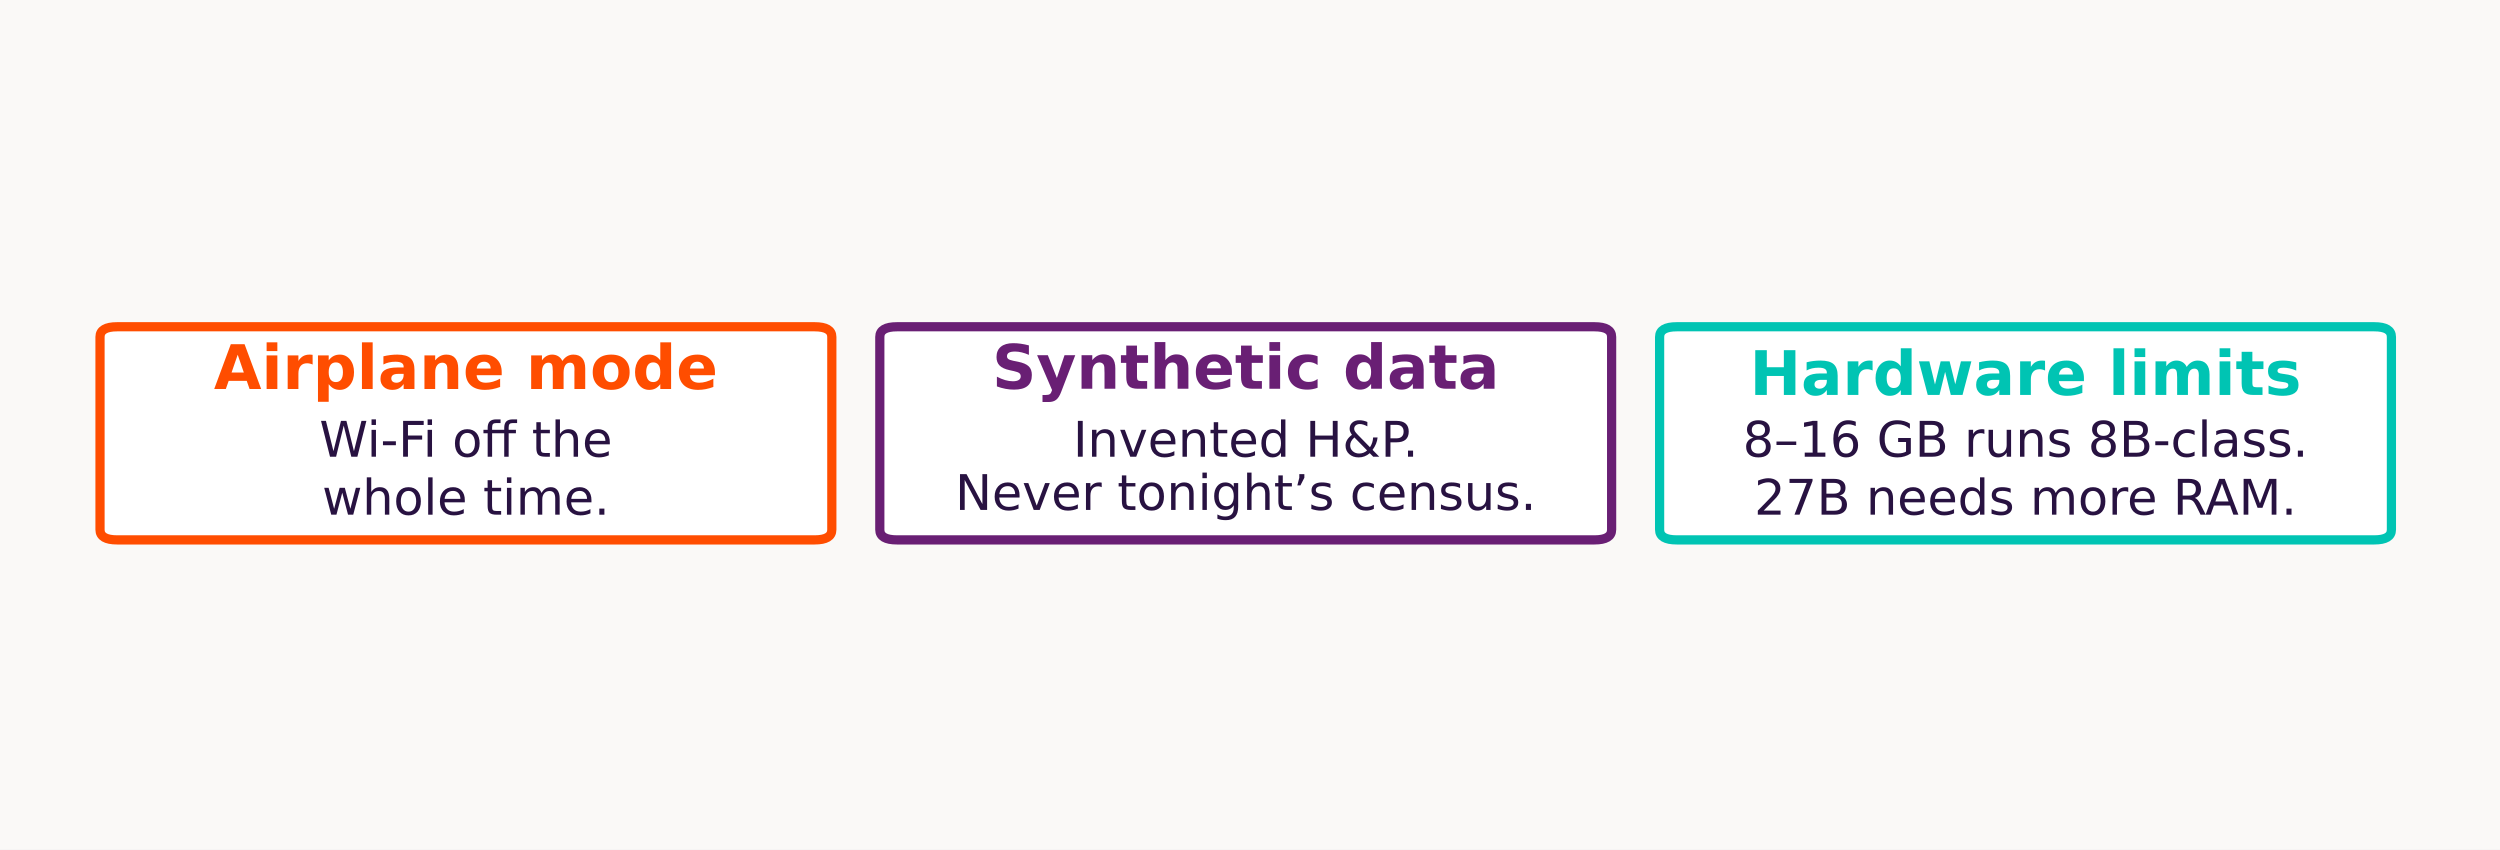
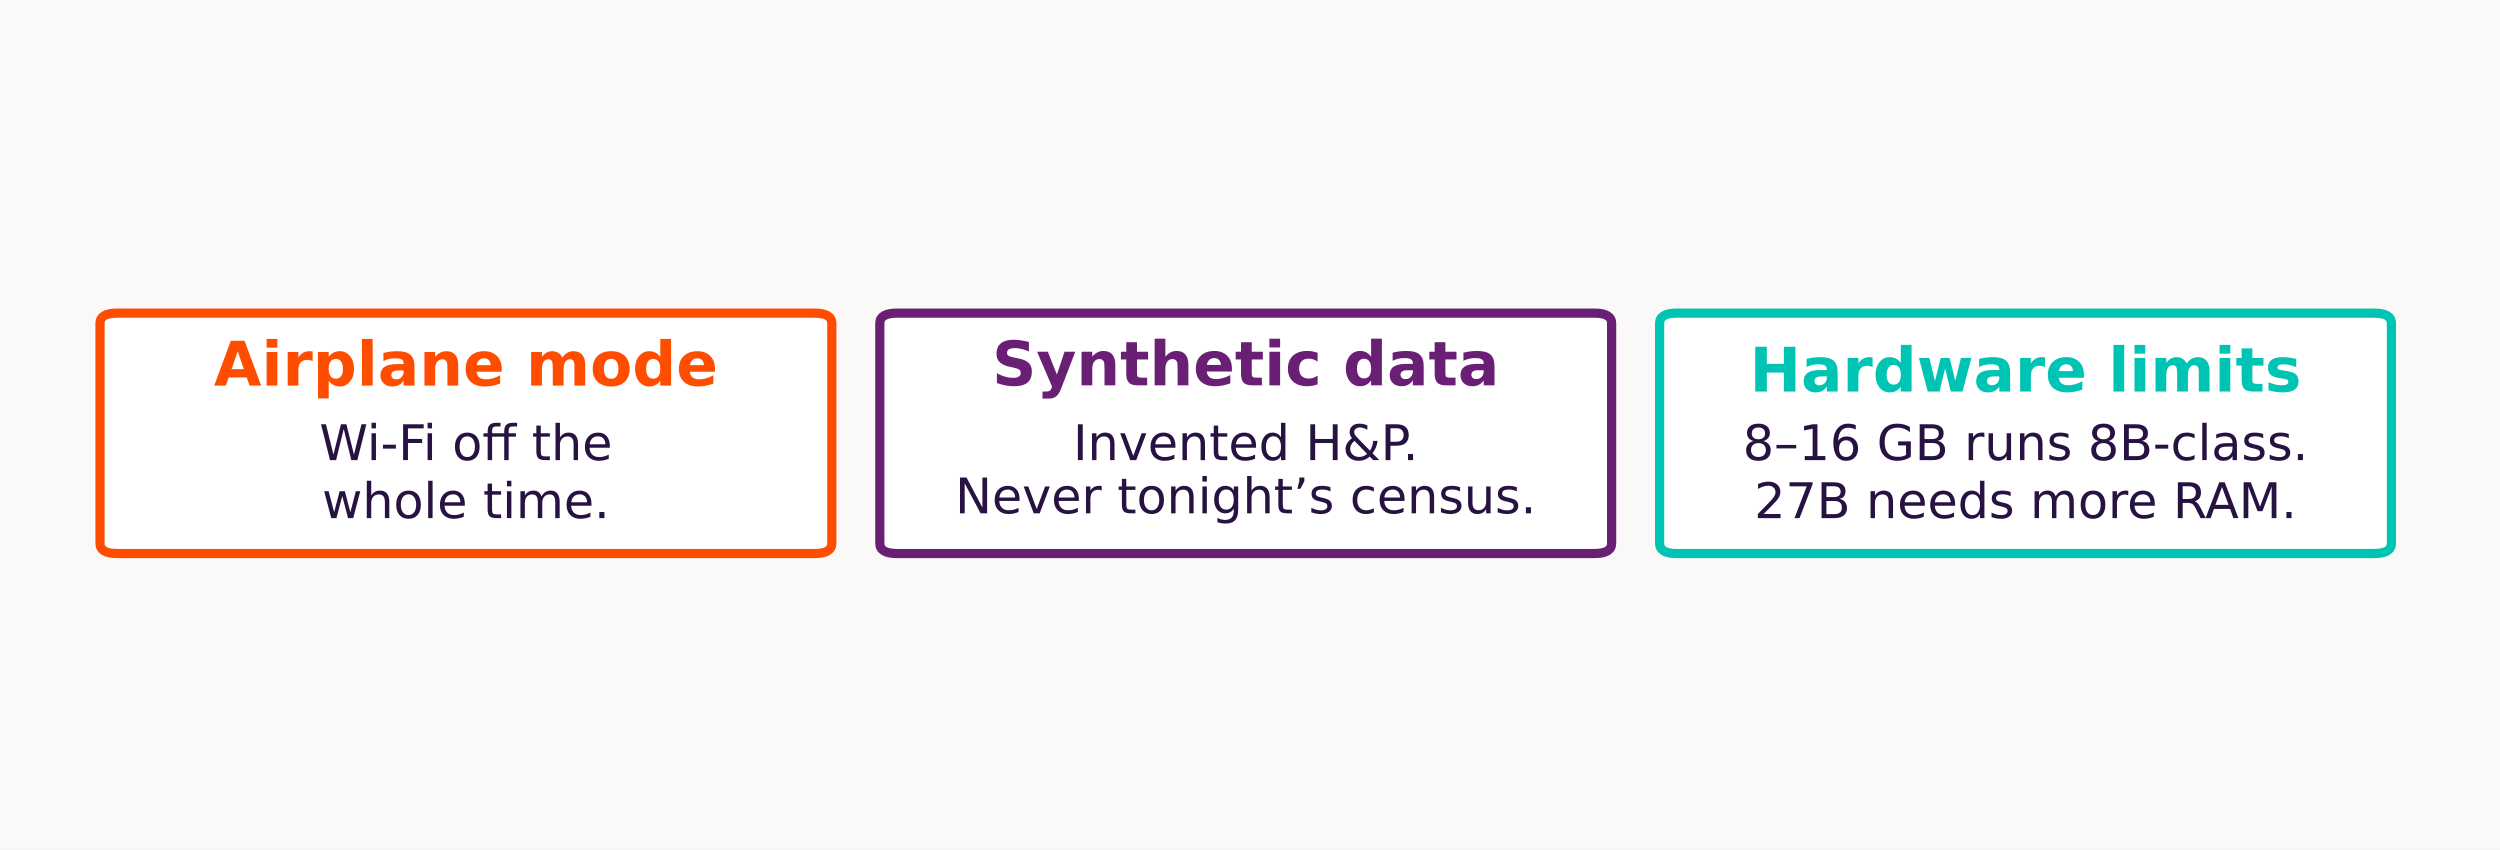
<svg xmlns="http://www.w3.org/2000/svg" xmlns:xlink="http://www.w3.org/1999/xlink" width="813.96pt" height="276.624pt" viewBox="0 0 813.96 276.624" version="1.1">
  <defs>
    <style type="text/css">*{stroke-linejoin: round; stroke-linecap: butt}</style>
  </defs>
  <g id="figure_1">
    <g id="patch_1">
      <path d="M 0 276.624  L 813.96 276.624  L 813.96 0  L 0 0  z " style="fill: #faf9f7" />
    </g>
    <g id="axes_1">
      <g id="patch_2">
-         <path d="M 38.142 175.781  L 265.248 175.781  Q 270.828 175.781 270.828 172.454  L 270.828 109.714  Q 270.828 106.387 265.248 106.387  L 38.142 106.387  Q 32.562 106.387 32.562 109.714  L 32.562 172.454  Q 32.562 175.781 38.142 175.781  z " clip-path="url(#p8ae5015253)" style="fill: #ffffff; stroke: #ff4d00; stroke-width: 3; stroke-linejoin: miter" />
+         <path d="M 38.142 180.216  L 265.248 180.216  Q 270.828 180.216 270.828 176.889  L 270.828 105.279  Q 270.828 101.952 265.248 101.952  L 38.142 101.952  Q 32.562 101.952 32.562 105.279  L 32.562 176.889  Q 32.562 180.216 38.142 180.216  z " clip-path="url(#pb1ccb4f167)" style="fill: #ffffff; stroke: #ff4d00; stroke-width: 3; stroke-linejoin: miter" />
      </g>
      <g id="patch_3">
-         <path d="M 292.032 175.781  L 519.138 175.781  Q 524.718 175.781 524.718 172.454  L 524.718 109.714  Q 524.718 106.387 519.138 106.387  L 292.032 106.387  Q 286.452 106.387 286.452 109.714  L 286.452 172.454  Q 286.452 175.781 292.032 175.781  z " clip-path="url(#p8ae5015253)" style="fill: #ffffff; stroke: #691f74; stroke-width: 3; stroke-linejoin: miter" />
+         <path d="M 292.032 180.216  L 519.138 180.216  Q 524.718 180.216 524.718 176.889  L 524.718 105.279  Q 524.718 101.952 519.138 101.952  L 292.032 101.952  Q 286.452 101.952 286.452 105.279  L 286.452 176.889  Q 286.452 180.216 292.032 180.216  z " clip-path="url(#pb1ccb4f167)" style="fill: #ffffff; stroke: #691f74; stroke-width: 3; stroke-linejoin: miter" />
      </g>
      <g id="patch_4">
-         <path d="M 545.922 175.781  L 773.028 175.781  Q 778.608 175.781 778.608 172.454  L 778.608 109.714  Q 778.608 106.387 773.028 106.387  L 545.922 106.387  Q 540.342 106.387 540.342 109.714  L 540.342 172.454  Q 540.342 175.781 545.922 175.781  z " clip-path="url(#p8ae5015253)" style="fill: #ffffff; stroke: #00c4b3; stroke-width: 3; stroke-linejoin: miter" />
+         <path d="M 545.922 180.216  L 773.028 180.216  Q 778.608 180.216 778.608 176.889  L 778.608 105.279  Q 778.608 101.952 773.028 101.952  L 545.922 101.952  Q 540.342 101.952 540.342 105.279  L 540.342 176.889  Q 540.342 180.216 545.922 180.216  z " clip-path="url(#pb1ccb4f167)" style="fill: #ffffff; stroke: #00c4b3; stroke-width: 3; stroke-linejoin: miter" />
      </g>
      <g id="text_1">
-         <g style="fill: #ff4d00" transform="translate(69.64812 126.6532) scale(0.2 -0.2)">
+         <g style="fill: #ff4d00" transform="translate(69.64812 125.5444) scale(0.2 -0.2)">
          <defs>
            <path id="DejaVuSans-Bold-24" d="M 3419 850  L 1538 850  L 1241 0  L 31 0  L 1759 4666  L 3194 4666  L 4922 0  L 3713 0  L 3419 850  z M 1838 1716  L 3116 1716  L 2478 3572  L 1838 1716  z " transform="scale(0.015625)" />
            <path id="DejaVuSans-Bold-4c" d="M 538 3500  L 1656 3500  L 1656 0  L 538 0  L 538 3500  z M 538 4863  L 1656 4863  L 1656 3950  L 538 3950  L 538 4863  z " transform="scale(0.015625)" />
            <path id="DejaVuSans-Bold-55" d="M 3138 2547  Q 2991 2616 2845 2648  Q 2700 2681 2553 2681  Q 2122 2681 1889 2404  Q 1656 2128 1656 1613  L 1656 0  L 538 0  L 538 3500  L 1656 3500  L 1656 2925  Q 1872 3269 2151 3426  Q 2431 3584 2822 3584  Q 2878 3584 2943 3579  Q 3009 3575 3134 3559  L 3138 2547  z " transform="scale(0.015625)" />
            <path id="DejaVuSans-Bold-53" d="M 1656 506  L 1656 -1331  L 538 -1331  L 538 3500  L 1656 3500  L 1656 2988  Q 1888 3294 2169 3439  Q 2450 3584 2816 3584  Q 3463 3584 3878 3070  Q 4294 2556 4294 1747  Q 4294 938 3878 423  Q 3463 -91 2816 -91  Q 2450 -91 2169 54  Q 1888 200 1656 506  z M 2400 2772  Q 2041 2772 1848 2508  Q 1656 2244 1656 1747  Q 1656 1250 1848 986  Q 2041 722 2400 722  Q 2759 722 2948 984  Q 3138 1247 3138 1747  Q 3138 2247 2948 2509  Q 2759 2772 2400 2772  z " transform="scale(0.015625)" />
            <path id="DejaVuSans-Bold-4f" d="M 538 4863  L 1656 4863  L 1656 0  L 538 0  L 538 4863  z " transform="scale(0.015625)" />
            <path id="DejaVuSans-Bold-44" d="M 2106 1575  Q 1756 1575 1579 1456  Q 1403 1338 1403 1106  Q 1403 894 1545 773  Q 1688 653 1941 653  Q 2256 653 2472 879  Q 2688 1106 2688 1447  L 2688 1575  L 2106 1575  z M 3816 1997  L 3816 0  L 2688 0  L 2688 519  Q 2463 200 2181 54  Q 1900 -91 1497 -91  Q 953 -91 614 226  Q 275 544 275 1050  Q 275 1666 698 1953  Q 1122 2241 2028 2241  L 2688 2241  L 2688 2328  Q 2688 2594 2478 2717  Q 2269 2841 1825 2841  Q 1466 2841 1156 2769  Q 847 2697 581 2553  L 581 3406  Q 941 3494 1303 3539  Q 1666 3584 2028 3584  Q 2975 3584 3395 3211  Q 3816 2838 3816 1997  z " transform="scale(0.015625)" />
            <path id="DejaVuSans-Bold-51" d="M 4056 2131  L 4056 0  L 2931 0  L 2931 347  L 2931 1631  Q 2931 2084 2911 2256  Q 2891 2428 2841 2509  Q 2775 2619 2662 2680  Q 2550 2741 2406 2741  Q 2056 2741 1856 2470  Q 1656 2200 1656 1722  L 1656 0  L 538 0  L 538 3500  L 1656 3500  L 1656 2988  Q 1909 3294 2193 3439  Q 2478 3584 2822 3584  Q 3428 3584 3742 3212  Q 4056 2841 4056 2131  z " transform="scale(0.015625)" />
            <path id="DejaVuSans-Bold-48" d="M 4031 1759  L 4031 1441  L 1416 1441  Q 1456 1047 1700 850  Q 1944 653 2381 653  Q 2734 653 3104 758  Q 3475 863 3866 1075  L 3866 213  Q 3469 63 3072 -14  Q 2675 -91 2278 -91  Q 1328 -91 801 392  Q 275 875 275 1747  Q 275 2603 792 3093  Q 1309 3584 2216 3584  Q 3041 3584 3536 3087  Q 4031 2591 4031 1759  z M 2881 2131  Q 2881 2450 2695 2645  Q 2509 2841 2209 2841  Q 1884 2841 1681 2658  Q 1478 2475 1428 2131  L 2881 2131  z " transform="scale(0.015625)" />
            <path id="DejaVuSans-Bold-3" transform="scale(0.015625)" />
            <path id="DejaVuSans-Bold-50" d="M 3781 2919  Q 3994 3244 4286 3414  Q 4578 3584 4928 3584  Q 5531 3584 5847 3212  Q 6163 2841 6163 2131  L 6163 0  L 5038 0  L 5038 1825  Q 5041 1866 5042 1909  Q 5044 1953 5044 2034  Q 5044 2406 4934 2573  Q 4825 2741 4581 2741  Q 4263 2741 4089 2478  Q 3916 2216 3909 1719  L 3909 0  L 2784 0  L 2784 1825  Q 2784 2406 2684 2573  Q 2584 2741 2328 2741  Q 2006 2741 1831 2477  Q 1656 2213 1656 1722  L 1656 0  L 531 0  L 531 3500  L 1656 3500  L 1656 2988  Q 1863 3284 2130 3434  Q 2397 3584 2719 3584  Q 3081 3584 3359 3409  Q 3638 3234 3781 2919  z " transform="scale(0.015625)" />
            <path id="DejaVuSans-Bold-52" d="M 2203 2784  Q 1831 2784 1636 2517  Q 1441 2250 1441 1747  Q 1441 1244 1636 976  Q 1831 709 2203 709  Q 2569 709 2762 976  Q 2956 1244 2956 1747  Q 2956 2250 2762 2517  Q 2569 2784 2203 2784  z M 2203 3584  Q 3106 3584 3614 3096  Q 4122 2609 4122 1747  Q 4122 884 3614 396  Q 3106 -91 2203 -91  Q 1297 -91 786 396  Q 275 884 275 1747  Q 275 2609 786 3096  Q 1297 3584 2203 3584  z " transform="scale(0.015625)" />
            <path id="DejaVuSans-Bold-47" d="M 2919 2988  L 2919 4863  L 4044 4863  L 4044 0  L 2919 0  L 2919 506  Q 2688 197 2409 53  Q 2131 -91 1766 -91  Q 1119 -91 703 423  Q 288 938 288 1747  Q 288 2556 703 3070  Q 1119 3584 1766 3584  Q 2128 3584 2408 3439  Q 2688 3294 2919 2988  z M 2181 722  Q 2541 722 2730 984  Q 2919 1247 2919 1747  Q 2919 2247 2730 2509  Q 2541 2772 2181 2772  Q 1825 2772 1636 2509  Q 1447 2247 1447 1747  Q 1447 1247 1636 984  Q 1825 722 2181 722  z " transform="scale(0.015625)" />
          </defs>
          <use xlink:href="#DejaVuSans-Bold-24" />
          <use xlink:href="#DejaVuSans-Bold-4c" transform="translate(77.39062 0)" />
          <use xlink:href="#DejaVuSans-Bold-55" transform="translate(111.6719 0)" />
          <use xlink:href="#DejaVuSans-Bold-53" transform="translate(160.9844 0)" />
          <use xlink:href="#DejaVuSans-Bold-4f" transform="translate(232.5625 0)" />
          <use xlink:href="#DejaVuSans-Bold-44" transform="translate(266.8438 0)" />
          <use xlink:href="#DejaVuSans-Bold-51" transform="translate(334.3281 0)" />
          <use xlink:href="#DejaVuSans-Bold-48" transform="translate(405.5156 0)" />
          <use xlink:href="#DejaVuSans-Bold-3" transform="translate(473.3438 0)" />
          <use xlink:href="#DejaVuSans-Bold-50" transform="translate(508.1562 0)" />
          <use xlink:href="#DejaVuSans-Bold-52" transform="translate(612.3594 0)" />
          <use xlink:href="#DejaVuSans-Bold-47" transform="translate(681.0625 0)" />
          <use xlink:href="#DejaVuSans-Bold-48" transform="translate(752.6406 0)" />
        </g>
      </g>
      <g id="text_2">
-         <g style="fill: #281241" transform="translate(103.9912 148.697) scale(0.16 -0.16)">
+         <g style="fill: #281241" transform="translate(103.9912 149.8058) scale(0.16 -0.16)">
          <defs>
            <path id="DejaVuSans-3a" d="M 213 4666  L 850 4666  L 1831 722  L 2809 4666  L 3519 4666  L 4500 722  L 5478 4666  L 6119 4666  L 4947 0  L 4153 0  L 3169 4050  L 2175 0  L 1381 0  L 213 4666  z " transform="scale(0.015625)" />
            <path id="DejaVuSans-4c" d="M 603 3500  L 1178 3500  L 1178 0  L 603 0  L 603 3500  z M 603 4863  L 1178 4863  L 1178 4134  L 603 4134  L 603 4863  z " transform="scale(0.015625)" />
            <path id="DejaVuSans-10" d="M 313 2009  L 1997 2009  L 1997 1497  L 313 1497  L 313 2009  z " transform="scale(0.015625)" />
            <path id="DejaVuSans-29" d="M 628 4666  L 3309 4666  L 3309 4134  L 1259 4134  L 1259 2759  L 3109 2759  L 3109 2228  L 1259 2228  L 1259 0  L 628 0  L 628 4666  z " transform="scale(0.015625)" />
            <path id="DejaVuSans-3" transform="scale(0.015625)" />
            <path id="DejaVuSans-52" d="M 1959 3097  Q 1497 3097 1228 2736  Q 959 2375 959 1747  Q 959 1119 1226 758  Q 1494 397 1959 397  Q 2419 397 2687 759  Q 2956 1122 2956 1747  Q 2956 2369 2687 2733  Q 2419 3097 1959 3097  z M 1959 3584  Q 2709 3584 3137 3096  Q 3566 2609 3566 1747  Q 3566 888 3137 398  Q 2709 -91 1959 -91  Q 1206 -91 779 398  Q 353 888 353 1747  Q 353 2609 779 3096  Q 1206 3584 1959 3584  z " transform="scale(0.015625)" />
            <path id="DejaVuSans-13ae" d="M 4531 4863  L 4531 4384  L 3981 4384  Q 3672 4384 3551 4259  Q 3431 4134 3431 3809  L 3431 3500  L 4378 3500  L 4378 3053  L 3431 3053  L 3431 0  L 2853 0  L 2853 3053  L 1275 3053  L 1275 0  L 697 0  L 697 3053  L 147 3053  L 147 3500  L 697 3500  L 697 3744  Q 697 4328 969 4595  Q 1241 4863 1831 4863  L 2375 4863  L 2375 4384  L 1825 4384  Q 1516 4384 1394 4259  Q 1275 4134 1275 3809  L 1275 3500  L 2853 3500  L 2853 3744  Q 2853 4328 3125 4595  Q 3397 4863 3988 4863  L 4531 4863  z " transform="scale(0.015625)" />
            <path id="DejaVuSans-57" d="M 1172 4494  L 1172 3500  L 2356 3500  L 2356 3053  L 1172 3053  L 1172 1153  Q 1172 725 1289 603  Q 1406 481 1766 481  L 2356 481  L 2356 0  L 1766 0  Q 1100 0 847 248  Q 594 497 594 1153  L 594 3053  L 172 3053  L 172 3500  L 594 3500  L 594 4494  L 1172 4494  z " transform="scale(0.015625)" />
            <path id="DejaVuSans-4b" d="M 3513 2113  L 3513 0  L 2938 0  L 2938 2094  Q 2938 2591 2744 2837  Q 2550 3084 2163 3084  Q 1697 3084 1428 2787  Q 1159 2491 1159 1978  L 1159 0  L 581 0  L 581 4863  L 1159 4863  L 1159 2956  Q 1366 3272 1645 3428  Q 1925 3584 2291 3584  Q 2894 3584 3203 3211  Q 3513 2838 3513 2113  z " transform="scale(0.015625)" />
            <path id="DejaVuSans-48" d="M 3597 1894  L 3597 1613  L 953 1613  Q 991 1019 1311 708  Q 1631 397 2203 397  Q 2534 397 2845 478  Q 3156 559 3463 722  L 3463 178  Q 3153 47 2828 -22  Q 2503 -91 2169 -91  Q 1331 -91 842 396  Q 353 884 353 1716  Q 353 2575 817 3079  Q 1281 3584 2069 3584  Q 2775 3584 3186 3129  Q 3597 2675 3597 1894  z M 3022 2063  Q 3016 2534 2758 2815  Q 2500 3097 2075 3097  Q 1594 3097 1305 2825  Q 1016 2553 972 2059  L 3022 2063  z " transform="scale(0.015625)" />
          </defs>
          <use xlink:href="#DejaVuSans-3a" />
          <use xlink:href="#DejaVuSans-4c" transform="translate(96.67188 0)" />
          <use xlink:href="#DejaVuSans-10" transform="translate(124.4531 0)" />
          <use xlink:href="#DejaVuSans-29" transform="translate(160.5312 0)" />
          <use xlink:href="#DejaVuSans-4c" transform="translate(210.7656 0)" />
          <use xlink:href="#DejaVuSans-3" transform="translate(238.5469 0)" />
          <use xlink:href="#DejaVuSans-52" transform="translate(270.3281 0)" />
          <use xlink:href="#DejaVuSans-13ae" transform="translate(331.5156 0)" />
          <use xlink:href="#DejaVuSans-3" transform="translate(400.4062 0)" />
          <use xlink:href="#DejaVuSans-57" transform="translate(432.1875 0)" />
          <use xlink:href="#DejaVuSans-4b" transform="translate(471.3906 0)" />
          <use xlink:href="#DejaVuSans-48" transform="translate(534.7656 0)" />
        </g>
-         <g style="fill: #281241" transform="translate(104.8838 167.577) scale(0.16 -0.16)">
+         <g style="fill: #281241" transform="translate(104.8838 168.6858) scale(0.16 -0.16)">
          <defs>
            <path id="DejaVuSans-5a" d="M 269 3500  L 844 3500  L 1563 769  L 2278 3500  L 2956 3500  L 3675 769  L 4391 3500  L 4966 3500  L 4050 0  L 3372 0  L 2619 2869  L 1863 0  L 1184 0  L 269 3500  z " transform="scale(0.015625)" />
            <path id="DejaVuSans-4f" d="M 603 4863  L 1178 4863  L 1178 0  L 603 0  L 603 4863  z " transform="scale(0.015625)" />
            <path id="DejaVuSans-50" d="M 3328 2828  Q 3544 3216 3844 3400  Q 4144 3584 4550 3584  Q 5097 3584 5394 3201  Q 5691 2819 5691 2113  L 5691 0  L 5113 0  L 5113 2094  Q 5113 2597 4934 2840  Q 4756 3084 4391 3084  Q 3944 3084 3684 2787  Q 3425 2491 3425 1978  L 3425 0  L 2847 0  L 2847 2094  Q 2847 2600 2669 2842  Q 2491 3084 2119 3084  Q 1678 3084 1418 2786  Q 1159 2488 1159 1978  L 1159 0  L 581 0  L 581 3500  L 1159 3500  L 1159 2956  Q 1356 3278 1631 3431  Q 1906 3584 2284 3584  Q 2666 3584 2933 3390  Q 3200 3197 3328 2828  z " transform="scale(0.015625)" />
            <path id="DejaVuSans-11" d="M 684 794  L 1344 794  L 1344 0  L 684 0  L 684 794  z " transform="scale(0.015625)" />
          </defs>
          <use xlink:href="#DejaVuSans-5a" />
          <use xlink:href="#DejaVuSans-4b" transform="translate(81.78125 0)" />
          <use xlink:href="#DejaVuSans-52" transform="translate(145.1562 0)" />
          <use xlink:href="#DejaVuSans-4f" transform="translate(206.3438 0)" />
          <use xlink:href="#DejaVuSans-48" transform="translate(234.125 0)" />
          <use xlink:href="#DejaVuSans-3" transform="translate(295.6562 0)" />
          <use xlink:href="#DejaVuSans-57" transform="translate(327.4375 0)" />
          <use xlink:href="#DejaVuSans-4c" transform="translate(366.6406 0)" />
          <use xlink:href="#DejaVuSans-50" transform="translate(394.4219 0)" />
          <use xlink:href="#DejaVuSans-48" transform="translate(491.8281 0)" />
          <use xlink:href="#DejaVuSans-11" transform="translate(553.3594 0)" />
        </g>
      </g>
      <g id="text_3">
-         <g style="fill: #691f74" transform="translate(323.0131 126.5751) scale(0.2 -0.2)">
+         <g style="fill: #691f74" transform="translate(323.0131 125.4663) scale(0.2 -0.2)">
          <defs>
            <path id="DejaVuSans-Bold-36" d="M 3834 4519  L 3834 3531  Q 3450 3703 3084 3790  Q 2719 3878 2394 3878  Q 1963 3878 1756 3759  Q 1550 3641 1550 3391  Q 1550 3203 1689 3098  Q 1828 2994 2194 2919  L 2706 2816  Q 3484 2659 3812 2340  Q 4141 2022 4141 1434  Q 4141 663 3683 286  Q 3225 -91 2284 -91  Q 1841 -91 1394 -6  Q 947 78 500 244  L 500 1259  Q 947 1022 1364 901  Q 1781 781 2169 781  Q 2563 781 2772 912  Q 2981 1044 2981 1288  Q 2981 1506 2839 1625  Q 2697 1744 2272 1838  L 1806 1941  Q 1106 2091 782 2419  Q 459 2747 459 3303  Q 459 4000 909 4375  Q 1359 4750 2203 4750  Q 2588 4750 2994 4692  Q 3400 4634 3834 4519  z " transform="scale(0.015625)" />
            <path id="DejaVuSans-Bold-5c" d="M 78 3500  L 1197 3500  L 2138 1125  L 2938 3500  L 4056 3500  L 2584 -331  Q 2363 -916 2067 -1148  Q 1772 -1381 1288 -1381  L 641 -1381  L 641 -647  L 991 -647  Q 1275 -647 1404 -556  Q 1534 -466 1606 -231  L 1638 -134  L 78 3500  z " transform="scale(0.015625)" />
            <path id="DejaVuSans-Bold-57" d="M 1759 4494  L 1759 3500  L 2913 3500  L 2913 2700  L 1759 2700  L 1759 1216  Q 1759 972 1856 886  Q 1953 800 2241 800  L 2816 800  L 2816 0  L 1856 0  Q 1194 0 917 276  Q 641 553 641 1216  L 641 2700  L 84 2700  L 84 3500  L 641 3500  L 641 4494  L 1759 4494  z " transform="scale(0.015625)" />
            <path id="DejaVuSans-Bold-4b" d="M 4056 2131  L 4056 0  L 2931 0  L 2931 347  L 2931 1625  Q 2931 2084 2911 2256  Q 2891 2428 2841 2509  Q 2775 2619 2662 2680  Q 2550 2741 2406 2741  Q 2056 2741 1856 2470  Q 1656 2200 1656 1722  L 1656 0  L 538 0  L 538 4863  L 1656 4863  L 1656 2988  Q 1909 3294 2193 3439  Q 2478 3584 2822 3584  Q 3428 3584 3742 3212  Q 4056 2841 4056 2131  z " transform="scale(0.015625)" />
            <path id="DejaVuSans-Bold-46" d="M 3366 3391  L 3366 2478  Q 3138 2634 2908 2709  Q 2678 2784 2431 2784  Q 1963 2784 1702 2511  Q 1441 2238 1441 1747  Q 1441 1256 1702 982  Q 1963 709 2431 709  Q 2694 709 2930 787  Q 3166 866 3366 1019  L 3366 103  Q 3103 6 2833 -42  Q 2563 -91 2291 -91  Q 1344 -91 809 395  Q 275 881 275 1747  Q 275 2613 809 3098  Q 1344 3584 2291 3584  Q 2566 3584 2833 3536  Q 3100 3488 3366 3391  z " transform="scale(0.015625)" />
          </defs>
          <use xlink:href="#DejaVuSans-Bold-36" />
          <use xlink:href="#DejaVuSans-Bold-5c" transform="translate(72.01562 0)" />
          <use xlink:href="#DejaVuSans-Bold-51" transform="translate(137.2031 0)" />
          <use xlink:href="#DejaVuSans-Bold-57" transform="translate(208.3906 0)" />
          <use xlink:href="#DejaVuSans-Bold-4b" transform="translate(256.1875 0)" />
          <use xlink:href="#DejaVuSans-Bold-48" transform="translate(327.375 0)" />
          <use xlink:href="#DejaVuSans-Bold-57" transform="translate(395.2031 0)" />
          <use xlink:href="#DejaVuSans-Bold-4c" transform="translate(443 0)" />
          <use xlink:href="#DejaVuSans-Bold-46" transform="translate(477.2812 0)" />
          <use xlink:href="#DejaVuSans-Bold-3" transform="translate(536.5625 0)" />
          <use xlink:href="#DejaVuSans-Bold-47" transform="translate(571.375 0)" />
          <use xlink:href="#DejaVuSans-Bold-44" transform="translate(642.9531 0)" />
          <use xlink:href="#DejaVuSans-Bold-57" transform="translate(710.4375 0)" />
          <use xlink:href="#DejaVuSans-Bold-44" transform="translate(758.2344 0)" />
        </g>
      </g>
      <g id="text_4">
-         <g style="fill: #281241" transform="translate(349.3725 148.697) scale(0.16 -0.16)">
+         <g style="fill: #281241" transform="translate(349.3725 149.8058) scale(0.16 -0.16)">
          <defs>
            <path id="DejaVuSans-2c" d="M 628 4666  L 1259 4666  L 1259 0  L 628 0  L 628 4666  z " transform="scale(0.015625)" />
            <path id="DejaVuSans-51" d="M 3513 2113  L 3513 0  L 2938 0  L 2938 2094  Q 2938 2591 2744 2837  Q 2550 3084 2163 3084  Q 1697 3084 1428 2787  Q 1159 2491 1159 1978  L 1159 0  L 581 0  L 581 3500  L 1159 3500  L 1159 2956  Q 1366 3272 1645 3428  Q 1925 3584 2291 3584  Q 2894 3584 3203 3211  Q 3513 2838 3513 2113  z " transform="scale(0.015625)" />
            <path id="DejaVuSans-59" d="M 191 3500  L 800 3500  L 1894 563  L 2988 3500  L 3597 3500  L 2284 0  L 1503 0  L 191 3500  z " transform="scale(0.015625)" />
            <path id="DejaVuSans-47" d="M 2906 2969  L 2906 4863  L 3481 4863  L 3481 0  L 2906 0  L 2906 525  Q 2725 213 2448 61  Q 2172 -91 1784 -91  Q 1150 -91 751 415  Q 353 922 353 1747  Q 353 2572 751 3078  Q 1150 3584 1784 3584  Q 2172 3584 2448 3432  Q 2725 3281 2906 2969  z M 947 1747  Q 947 1113 1208 752  Q 1469 391 1925 391  Q 2381 391 2643 752  Q 2906 1113 2906 1747  Q 2906 2381 2643 2742  Q 2381 3103 1925 3103  Q 1469 3103 1208 2742  Q 947 2381 947 1747  z " transform="scale(0.015625)" />
            <path id="DejaVuSans-2b" d="M 628 4666  L 1259 4666  L 1259 2753  L 3553 2753  L 3553 4666  L 4184 4666  L 4184 0  L 3553 0  L 3553 2222  L 1259 2222  L 1259 0  L 628 0  L 628 4666  z " transform="scale(0.015625)" />
            <path id="DejaVuSans-9" d="M 1556 2509  Q 1272 2256 1139 2004  Q 1006 1753 1006 1478  Q 1006 1022 1337 719  Q 1669 416 2169 416  Q 2466 416 2725 514  Q 2984 613 3213 813  L 1556 2509  z M 1997 2859  L 3584 1234  Q 3769 1513 3872 1830  Q 3975 2147 3994 2503  L 4575 2503  Q 4538 2091 4375 1687  Q 4213 1284 3922 891  L 4794 0  L 4006 0  L 3559 459  Q 3234 181 2878 45  Q 2522 -91 2113 -91  Q 1359 -91 881 339  Q 403 769 403 1441  Q 403 1841 612 2192  Q 822 2544 1241 2853  Q 1091 3050 1012 3245  Q 934 3441 934 3628  Q 934 4134 1281 4442  Q 1628 4750 2203 4750  Q 2463 4750 2720 4694  Q 2978 4638 3244 4525  L 3244 3956  Q 2972 4103 2725 4179  Q 2478 4256 2266 4256  Q 1938 4256 1733 4082  Q 1528 3909 1528 3634  Q 1528 3475 1620 3314  Q 1713 3153 1997 2859  z " transform="scale(0.015625)" />
            <path id="DejaVuSans-33" d="M 1259 4147  L 1259 2394  L 2053 2394  Q 2494 2394 2734 2622  Q 2975 2850 2975 3272  Q 2975 3691 2734 3919  Q 2494 4147 2053 4147  L 1259 4147  z M 628 4666  L 2053 4666  Q 2838 4666 3239 4311  Q 3641 3956 3641 3272  Q 3641 2581 3239 2228  Q 2838 1875 2053 1875  L 1259 1875  L 1259 0  L 628 0  L 628 4666  z " transform="scale(0.015625)" />
          </defs>
          <use xlink:href="#DejaVuSans-2c" />
          <use xlink:href="#DejaVuSans-51" transform="translate(29.5 0)" />
          <use xlink:href="#DejaVuSans-59" transform="translate(92.875 0)" />
          <use xlink:href="#DejaVuSans-48" transform="translate(152.0625 0)" />
          <use xlink:href="#DejaVuSans-51" transform="translate(213.5938 0)" />
          <use xlink:href="#DejaVuSans-57" transform="translate(276.9688 0)" />
          <use xlink:href="#DejaVuSans-48" transform="translate(316.1719 0)" />
          <use xlink:href="#DejaVuSans-47" transform="translate(377.7031 0)" />
          <use xlink:href="#DejaVuSans-3" transform="translate(441.1875 0)" />
          <use xlink:href="#DejaVuSans-2b" transform="translate(472.9688 0)" />
          <use xlink:href="#DejaVuSans-9" transform="translate(548.1719 0)" />
          <use xlink:href="#DejaVuSans-33" transform="translate(626.1562 0)" />
          <use xlink:href="#DejaVuSans-11" transform="translate(670.875 0)" />
        </g>
-         <g style="fill: #281241" transform="translate(310.9887 166.027) scale(0.16 -0.16)">
+         <g style="fill: #281241" transform="translate(310.9887 167.1358) scale(0.16 -0.16)">
          <defs>
            <path id="DejaVuSans-31" d="M 628 4666  L 1478 4666  L 3547 763  L 3547 4666  L 4159 4666  L 4159 0  L 3309 0  L 1241 3903  L 1241 0  L 628 0  L 628 4666  z " transform="scale(0.015625)" />
            <path id="DejaVuSans-55" d="M 2631 2963  Q 2534 3019 2420 3045  Q 2306 3072 2169 3072  Q 1681 3072 1420 2755  Q 1159 2438 1159 1844  L 1159 0  L 581 0  L 581 3500  L 1159 3500  L 1159 2956  Q 1341 3275 1631 3429  Q 1922 3584 2338 3584  Q 2397 3584 2469 3576  Q 2541 3569 2628 3553  L 2631 2963  z " transform="scale(0.015625)" />
            <path id="DejaVuSans-4a" d="M 2906 1791  Q 2906 2416 2648 2759  Q 2391 3103 1925 3103  Q 1463 3103 1205 2759  Q 947 2416 947 1791  Q 947 1169 1205 825  Q 1463 481 1925 481  Q 2391 481 2648 825  Q 2906 1169 2906 1791  z M 3481 434  Q 3481 -459 3084 -895  Q 2688 -1331 1869 -1331  Q 1566 -1331 1297 -1286  Q 1028 -1241 775 -1147  L 775 -588  Q 1028 -725 1275 -790  Q 1522 -856 1778 -856  Q 2344 -856 2625 -561  Q 2906 -266 2906 331  L 2906 616  Q 2728 306 2450 153  Q 2172 0 1784 0  Q 1141 0 747 490  Q 353 981 353 1791  Q 353 2603 747 3093  Q 1141 3584 1784 3584  Q 2172 3584 2450 3431  Q 2728 3278 2906 2969  L 2906 3500  L 3481 3500  L 3481 434  z " transform="scale(0.015625)" />
            <path id="DejaVuSans-afb" d="M 813 4666  L 1472 4666  L 1472 4191  L 959 3194  L 556 3194  L 813 4191  L 813 4666  z " transform="scale(0.015625)" />
            <path id="DejaVuSans-56" d="M 2834 3397  L 2834 2853  Q 2591 2978 2328 3040  Q 2066 3103 1784 3103  Q 1356 3103 1142 2972  Q 928 2841 928 2578  Q 928 2378 1081 2264  Q 1234 2150 1697 2047  L 1894 2003  Q 2506 1872 2764 1633  Q 3022 1394 3022 966  Q 3022 478 2636 193  Q 2250 -91 1575 -91  Q 1294 -91 989 -36  Q 684 19 347 128  L 347 722  Q 666 556 975 473  Q 1284 391 1588 391  Q 1994 391 2212 530  Q 2431 669 2431 922  Q 2431 1156 2273 1281  Q 2116 1406 1581 1522  L 1381 1569  Q 847 1681 609 1914  Q 372 2147 372 2553  Q 372 3047 722 3315  Q 1072 3584 1716 3584  Q 2034 3584 2315 3537  Q 2597 3491 2834 3397  z " transform="scale(0.015625)" />
            <path id="DejaVuSans-46" d="M 3122 3366  L 3122 2828  Q 2878 2963 2633 3030  Q 2388 3097 2138 3097  Q 1578 3097 1268 2742  Q 959 2388 959 1747  Q 959 1106 1268 751  Q 1578 397 2138 397  Q 2388 397 2633 464  Q 2878 531 3122 666  L 3122 134  Q 2881 22 2623 -34  Q 2366 -91 2075 -91  Q 1284 -91 818 406  Q 353 903 353 1747  Q 353 2603 823 3093  Q 1294 3584 2113 3584  Q 2378 3584 2631 3529  Q 2884 3475 3122 3366  z " transform="scale(0.015625)" />
            <path id="DejaVuSans-58" d="M 544 1381  L 544 3500  L 1119 3500  L 1119 1403  Q 1119 906 1312 657  Q 1506 409 1894 409  Q 2359 409 2629 706  Q 2900 1003 2900 1516  L 2900 3500  L 3475 3500  L 3475 0  L 2900 0  L 2900 538  Q 2691 219 2414 64  Q 2138 -91 1772 -91  Q 1169 -91 856 284  Q 544 659 544 1381  z M 1991 3584  L 1991 3584  z " transform="scale(0.015625)" />
          </defs>
          <use xlink:href="#DejaVuSans-31" />
          <use xlink:href="#DejaVuSans-48" transform="translate(74.8125 0)" />
          <use xlink:href="#DejaVuSans-59" transform="translate(136.3438 0)" />
          <use xlink:href="#DejaVuSans-48" transform="translate(195.5312 0)" />
          <use xlink:href="#DejaVuSans-55" transform="translate(257.0625 0)" />
          <use xlink:href="#DejaVuSans-3" transform="translate(298.1719 0)" />
          <use xlink:href="#DejaVuSans-57" transform="translate(329.9531 0)" />
          <use xlink:href="#DejaVuSans-52" transform="translate(369.1562 0)" />
          <use xlink:href="#DejaVuSans-51" transform="translate(430.3438 0)" />
          <use xlink:href="#DejaVuSans-4c" transform="translate(493.7188 0)" />
          <use xlink:href="#DejaVuSans-4a" transform="translate(521.5 0)" />
          <use xlink:href="#DejaVuSans-4b" transform="translate(584.9844 0)" />
          <use xlink:href="#DejaVuSans-57" transform="translate(648.3594 0)" />
          <use xlink:href="#DejaVuSans-afb" transform="translate(687.5625 0)" />
          <use xlink:href="#DejaVuSans-56" transform="translate(719.3438 0)" />
          <use xlink:href="#DejaVuSans-3" transform="translate(771.4375 0)" />
          <use xlink:href="#DejaVuSans-46" transform="translate(803.2188 0)" />
          <use xlink:href="#DejaVuSans-48" transform="translate(858.2031 0)" />
          <use xlink:href="#DejaVuSans-51" transform="translate(919.7344 0)" />
          <use xlink:href="#DejaVuSans-56" transform="translate(983.1094 0)" />
          <use xlink:href="#DejaVuSans-58" transform="translate(1035.203 0)" />
          <use xlink:href="#DejaVuSans-56" transform="translate(1098.578 0)" />
          <use xlink:href="#DejaVuSans-11" transform="translate(1150.672 0)" />
        </g>
      </g>
      <g id="text_5">
-         <g style="fill: #00c4b3" transform="translate(569.65 128.5907) scale(0.2 -0.2)">
+         <g style="fill: #00c4b3" transform="translate(569.65 127.4819) scale(0.2 -0.2)">
          <defs>
            <path id="DejaVuSans-Bold-2b" d="M 588 4666  L 1791 4666  L 1791 2888  L 3566 2888  L 3566 4666  L 4769 4666  L 4769 0  L 3566 0  L 3566 1978  L 1791 1978  L 1791 0  L 588 0  L 588 4666  z " transform="scale(0.015625)" />
            <path id="DejaVuSans-Bold-5a" d="M 225 3500  L 1313 3500  L 1900 1088  L 2491 3500  L 3425 3500  L 4013 1113  L 4603 3500  L 5691 3500  L 4769 0  L 3547 0  L 2956 2406  L 2369 0  L 1147 0  L 225 3500  z " transform="scale(0.015625)" />
            <path id="DejaVuSans-Bold-56" d="M 3272 3391  L 3272 2541  Q 2913 2691 2578 2766  Q 2244 2841 1947 2841  Q 1628 2841 1473 2761  Q 1319 2681 1319 2516  Q 1319 2381 1436 2309  Q 1553 2238 1856 2203  L 2053 2175  Q 2913 2066 3209 1816  Q 3506 1566 3506 1031  Q 3506 472 3093 190  Q 2681 -91 1863 -91  Q 1516 -91 1145 -36  Q 775 19 384 128  L 384 978  Q 719 816 1070 734  Q 1422 653 1784 653  Q 2113 653 2278 743  Q 2444 834 2444 1013  Q 2444 1163 2330 1236  Q 2216 1309 1875 1350  L 1678 1375  Q 931 1469 631 1722  Q 331 1975 331 2491  Q 331 3047 712 3315  Q 1094 3584 1881 3584  Q 2191 3584 2531 3537  Q 2872 3491 3272 3391  z " transform="scale(0.015625)" />
          </defs>
          <use xlink:href="#DejaVuSans-Bold-2b" />
          <use xlink:href="#DejaVuSans-Bold-44" transform="translate(83.6875 0)" />
          <use xlink:href="#DejaVuSans-Bold-55" transform="translate(151.1719 0)" />
          <use xlink:href="#DejaVuSans-Bold-47" transform="translate(200.4844 0)" />
          <use xlink:href="#DejaVuSans-Bold-5a" transform="translate(272.0625 0)" />
          <use xlink:href="#DejaVuSans-Bold-44" transform="translate(364.4531 0)" />
          <use xlink:href="#DejaVuSans-Bold-55" transform="translate(431.9375 0)" />
          <use xlink:href="#DejaVuSans-Bold-48" transform="translate(481.25 0)" />
          <use xlink:href="#DejaVuSans-Bold-3" transform="translate(549.0781 0)" />
          <use xlink:href="#DejaVuSans-Bold-4f" transform="translate(583.8906 0)" />
          <use xlink:href="#DejaVuSans-Bold-4c" transform="translate(618.1719 0)" />
          <use xlink:href="#DejaVuSans-Bold-50" transform="translate(652.4531 0)" />
          <use xlink:href="#DejaVuSans-Bold-4c" transform="translate(756.6562 0)" />
          <use xlink:href="#DejaVuSans-Bold-57" transform="translate(790.9375 0)" />
          <use xlink:href="#DejaVuSans-Bold-56" transform="translate(838.7344 0)" />
        </g>
      </g>
      <g id="text_6">
-         <g style="fill: #281241" transform="translate(567.4275 148.697) scale(0.16 -0.16)">
+         <g style="fill: #281241" transform="translate(567.4275 149.8058) scale(0.16 -0.16)">
          <defs>
            <path id="DejaVuSans-1b" d="M 2034 2216  Q 1584 2216 1326 1975  Q 1069 1734 1069 1313  Q 1069 891 1326 650  Q 1584 409 2034 409  Q 2484 409 2743 651  Q 3003 894 3003 1313  Q 3003 1734 2745 1975  Q 2488 2216 2034 2216  z M 1403 2484  Q 997 2584 770 2862  Q 544 3141 544 3541  Q 544 4100 942 4425  Q 1341 4750 2034 4750  Q 2731 4750 3128 4425  Q 3525 4100 3525 3541  Q 3525 3141 3298 2862  Q 3072 2584 2669 2484  Q 3125 2378 3379 2068  Q 3634 1759 3634 1313  Q 3634 634 3220 271  Q 2806 -91 2034 -91  Q 1263 -91 848 271  Q 434 634 434 1313  Q 434 1759 690 2068  Q 947 2378 1403 2484  z M 1172 3481  Q 1172 3119 1398 2916  Q 1625 2713 2034 2713  Q 2441 2713 2670 2916  Q 2900 3119 2900 3481  Q 2900 3844 2670 4047  Q 2441 4250 2034 4250  Q 1625 4250 1398 4047  Q 1172 3844 1172 3481  z " transform="scale(0.015625)" />
            <path id="DejaVuSans-af5" d="M 313 1978  L 2888 1978  L 2888 1528  L 313 1528  L 313 1978  z " transform="scale(0.015625)" />
            <path id="DejaVuSans-14" d="M 794 531  L 1825 531  L 1825 4091  L 703 3866  L 703 4441  L 1819 4666  L 2450 4666  L 2450 531  L 3481 531  L 3481 0  L 794 0  L 794 531  z " transform="scale(0.015625)" />
            <path id="DejaVuSans-19" d="M 2113 2584  Q 1688 2584 1439 2293  Q 1191 2003 1191 1497  Q 1191 994 1439 701  Q 1688 409 2113 409  Q 2538 409 2786 701  Q 3034 994 3034 1497  Q 3034 2003 2786 2293  Q 2538 2584 2113 2584  z M 3366 4563  L 3366 3988  Q 3128 4100 2886 4159  Q 2644 4219 2406 4219  Q 1781 4219 1451 3797  Q 1122 3375 1075 2522  Q 1259 2794 1537 2939  Q 1816 3084 2150 3084  Q 2853 3084 3261 2657  Q 3669 2231 3669 1497  Q 3669 778 3244 343  Q 2819 -91 2113 -91  Q 1303 -91 875 529  Q 447 1150 447 2328  Q 447 3434 972 4092  Q 1497 4750 2381 4750  Q 2619 4750 2861 4703  Q 3103 4656 3366 4563  z " transform="scale(0.015625)" />
            <path id="DejaVuSans-2a" d="M 3809 666  L 3809 1919  L 2778 1919  L 2778 2438  L 4434 2438  L 4434 434  Q 4069 175 3628 42  Q 3188 -91 2688 -91  Q 1594 -91 976 548  Q 359 1188 359 2328  Q 359 3472 976 4111  Q 1594 4750 2688 4750  Q 3144 4750 3555 4637  Q 3966 4525 4313 4306  L 4313 3634  Q 3963 3931 3569 4081  Q 3175 4231 2741 4231  Q 1884 4231 1454 3753  Q 1025 3275 1025 2328  Q 1025 1384 1454 906  Q 1884 428 2741 428  Q 3075 428 3337 486  Q 3600 544 3809 666  z " transform="scale(0.015625)" />
            <path id="DejaVuSans-25" d="M 1259 2228  L 1259 519  L 2272 519  Q 2781 519 3026 730  Q 3272 941 3272 1375  Q 3272 1813 3026 2020  Q 2781 2228 2272 2228  L 1259 2228  z M 1259 4147  L 1259 2741  L 2194 2741  Q 2656 2741 2882 2914  Q 3109 3088 3109 3444  Q 3109 3797 2882 3972  Q 2656 4147 2194 4147  L 1259 4147  z M 628 4666  L 2241 4666  Q 2963 4666 3353 4366  Q 3744 4066 3744 3513  Q 3744 3084 3544 2831  Q 3344 2578 2956 2516  Q 3422 2416 3680 2098  Q 3938 1781 3938 1306  Q 3938 681 3513 340  Q 3088 0 2303 0  L 628 0  L 628 4666  z " transform="scale(0.015625)" />
            <path id="DejaVuSans-44" d="M 2194 1759  Q 1497 1759 1228 1600  Q 959 1441 959 1056  Q 959 750 1161 570  Q 1363 391 1709 391  Q 2188 391 2477 730  Q 2766 1069 2766 1631  L 2766 1759  L 2194 1759  z M 3341 1997  L 3341 0  L 2766 0  L 2766 531  Q 2569 213 2275 61  Q 1981 -91 1556 -91  Q 1019 -91 701 211  Q 384 513 384 1019  Q 384 1609 779 1909  Q 1175 2209 1959 2209  L 2766 2209  L 2766 2266  Q 2766 2663 2505 2880  Q 2244 3097 1772 3097  Q 1472 3097 1187 3025  Q 903 2953 641 2809  L 641 3341  Q 956 3463 1253 3523  Q 1550 3584 1831 3584  Q 2591 3584 2966 3190  Q 3341 2797 3341 1997  z " transform="scale(0.015625)" />
          </defs>
          <use xlink:href="#DejaVuSans-1b" />
          <use xlink:href="#DejaVuSans-af5" transform="translate(63.625 0)" />
          <use xlink:href="#DejaVuSans-14" transform="translate(113.625 0)" />
          <use xlink:href="#DejaVuSans-19" transform="translate(177.25 0)" />
          <use xlink:href="#DejaVuSans-3" transform="translate(240.875 0)" />
          <use xlink:href="#DejaVuSans-2a" transform="translate(272.6562 0)" />
          <use xlink:href="#DejaVuSans-25" transform="translate(350.1406 0)" />
          <use xlink:href="#DejaVuSans-3" transform="translate(418.75 0)" />
          <use xlink:href="#DejaVuSans-55" transform="translate(450.5312 0)" />
          <use xlink:href="#DejaVuSans-58" transform="translate(491.6406 0)" />
          <use xlink:href="#DejaVuSans-51" transform="translate(555.0156 0)" />
          <use xlink:href="#DejaVuSans-56" transform="translate(618.3906 0)" />
          <use xlink:href="#DejaVuSans-3" transform="translate(670.4844 0)" />
          <use xlink:href="#DejaVuSans-1b" transform="translate(702.2656 0)" />
          <use xlink:href="#DejaVuSans-25" transform="translate(765.8906 0)" />
          <use xlink:href="#DejaVuSans-10" transform="translate(834.5 0)" />
          <use xlink:href="#DejaVuSans-46" transform="translate(870.5781 0)" />
          <use xlink:href="#DejaVuSans-4f" transform="translate(925.5625 0)" />
          <use xlink:href="#DejaVuSans-44" transform="translate(953.3438 0)" />
          <use xlink:href="#DejaVuSans-56" transform="translate(1014.625 0)" />
          <use xlink:href="#DejaVuSans-56" transform="translate(1066.719 0)" />
          <use xlink:href="#DejaVuSans-11" transform="translate(1118.812 0)" />
        </g>
-         <g style="fill: #281241" transform="translate(571.1425 167.577) scale(0.16 -0.16)">
+         <g style="fill: #281241" transform="translate(571.1425 168.6858) scale(0.16 -0.16)">
          <defs>
            <path id="DejaVuSans-15" d="M 1228 531  L 3431 531  L 3431 0  L 469 0  L 469 531  Q 828 903 1448 1529  Q 2069 2156 2228 2338  Q 2531 2678 2651 2914  Q 2772 3150 2772 3378  Q 2772 3750 2511 3984  Q 2250 4219 1831 4219  Q 1534 4219 1204 4116  Q 875 4013 500 3803  L 500 4441  Q 881 4594 1212 4672  Q 1544 4750 1819 4750  Q 2544 4750 2975 4387  Q 3406 4025 3406 3419  Q 3406 3131 3298 2873  Q 3191 2616 2906 2266  Q 2828 2175 2409 1742  Q 1991 1309 1228 531  z " transform="scale(0.015625)" />
            <path id="DejaVuSans-1a" d="M 525 4666  L 3525 4666  L 3525 4397  L 1831 0  L 1172 0  L 2766 4134  L 525 4134  L 525 4666  z " transform="scale(0.015625)" />
            <path id="DejaVuSans-35" d="M 2841 2188  Q 3044 2119 3236 1894  Q 3428 1669 3622 1275  L 4263 0  L 3584 0  L 2988 1197  Q 2756 1666 2539 1819  Q 2322 1972 1947 1972  L 1259 1972  L 1259 0  L 628 0  L 628 4666  L 2053 4666  Q 2853 4666 3247 4331  Q 3641 3997 3641 3322  Q 3641 2881 3436 2590  Q 3231 2300 2841 2188  z M 1259 4147  L 1259 2491  L 2053 2491  Q 2509 2491 2742 2702  Q 2975 2913 2975 3322  Q 2975 3731 2742 3939  Q 2509 4147 2053 4147  L 1259 4147  z " transform="scale(0.015625)" />
            <path id="DejaVuSans-24" d="M 2188 4044  L 1331 1722  L 3047 1722  L 2188 4044  z M 1831 4666  L 2547 4666  L 4325 0  L 3669 0  L 3244 1197  L 1141 1197  L 716 0  L 50 0  L 1831 4666  z " transform="scale(0.015625)" />
            <path id="DejaVuSans-30" d="M 628 4666  L 1569 4666  L 2759 1491  L 3956 4666  L 4897 4666  L 4897 0  L 4281 0  L 4281 4097  L 3078 897  L 2444 897  L 1241 4097  L 1241 0  L 628 0  L 628 4666  z " transform="scale(0.015625)" />
          </defs>
          <use xlink:href="#DejaVuSans-15" />
          <use xlink:href="#DejaVuSans-1a" transform="translate(63.625 0)" />
          <use xlink:href="#DejaVuSans-25" transform="translate(127.25 0)" />
          <use xlink:href="#DejaVuSans-3" transform="translate(195.8594 0)" />
          <use xlink:href="#DejaVuSans-51" transform="translate(227.6406 0)" />
          <use xlink:href="#DejaVuSans-48" transform="translate(291.0156 0)" />
          <use xlink:href="#DejaVuSans-48" transform="translate(352.5469 0)" />
          <use xlink:href="#DejaVuSans-47" transform="translate(414.0781 0)" />
          <use xlink:href="#DejaVuSans-56" transform="translate(477.5625 0)" />
          <use xlink:href="#DejaVuSans-3" transform="translate(529.6562 0)" />
          <use xlink:href="#DejaVuSans-50" transform="translate(561.4375 0)" />
          <use xlink:href="#DejaVuSans-52" transform="translate(658.8438 0)" />
          <use xlink:href="#DejaVuSans-55" transform="translate(720.0312 0)" />
          <use xlink:href="#DejaVuSans-48" transform="translate(758.9375 0)" />
          <use xlink:href="#DejaVuSans-3" transform="translate(820.4688 0)" />
          <use xlink:href="#DejaVuSans-35" transform="translate(852.25 0)" />
          <use xlink:href="#DejaVuSans-24" transform="translate(917.6875 0)" />
          <use xlink:href="#DejaVuSans-30" transform="translate(986.0938 0)" />
          <use xlink:href="#DejaVuSans-11" transform="translate(1072.375 0)" />
        </g>
      </g>
    </g>
  </g>
  <defs>
-     <clipPath id="p8ae5015253">
+     <clipPath id="pb1ccb4f167">
      <rect x="10.8" y="10.8" width="792.36" height="255.024" />
    </clipPath>
  </defs>
</svg>
